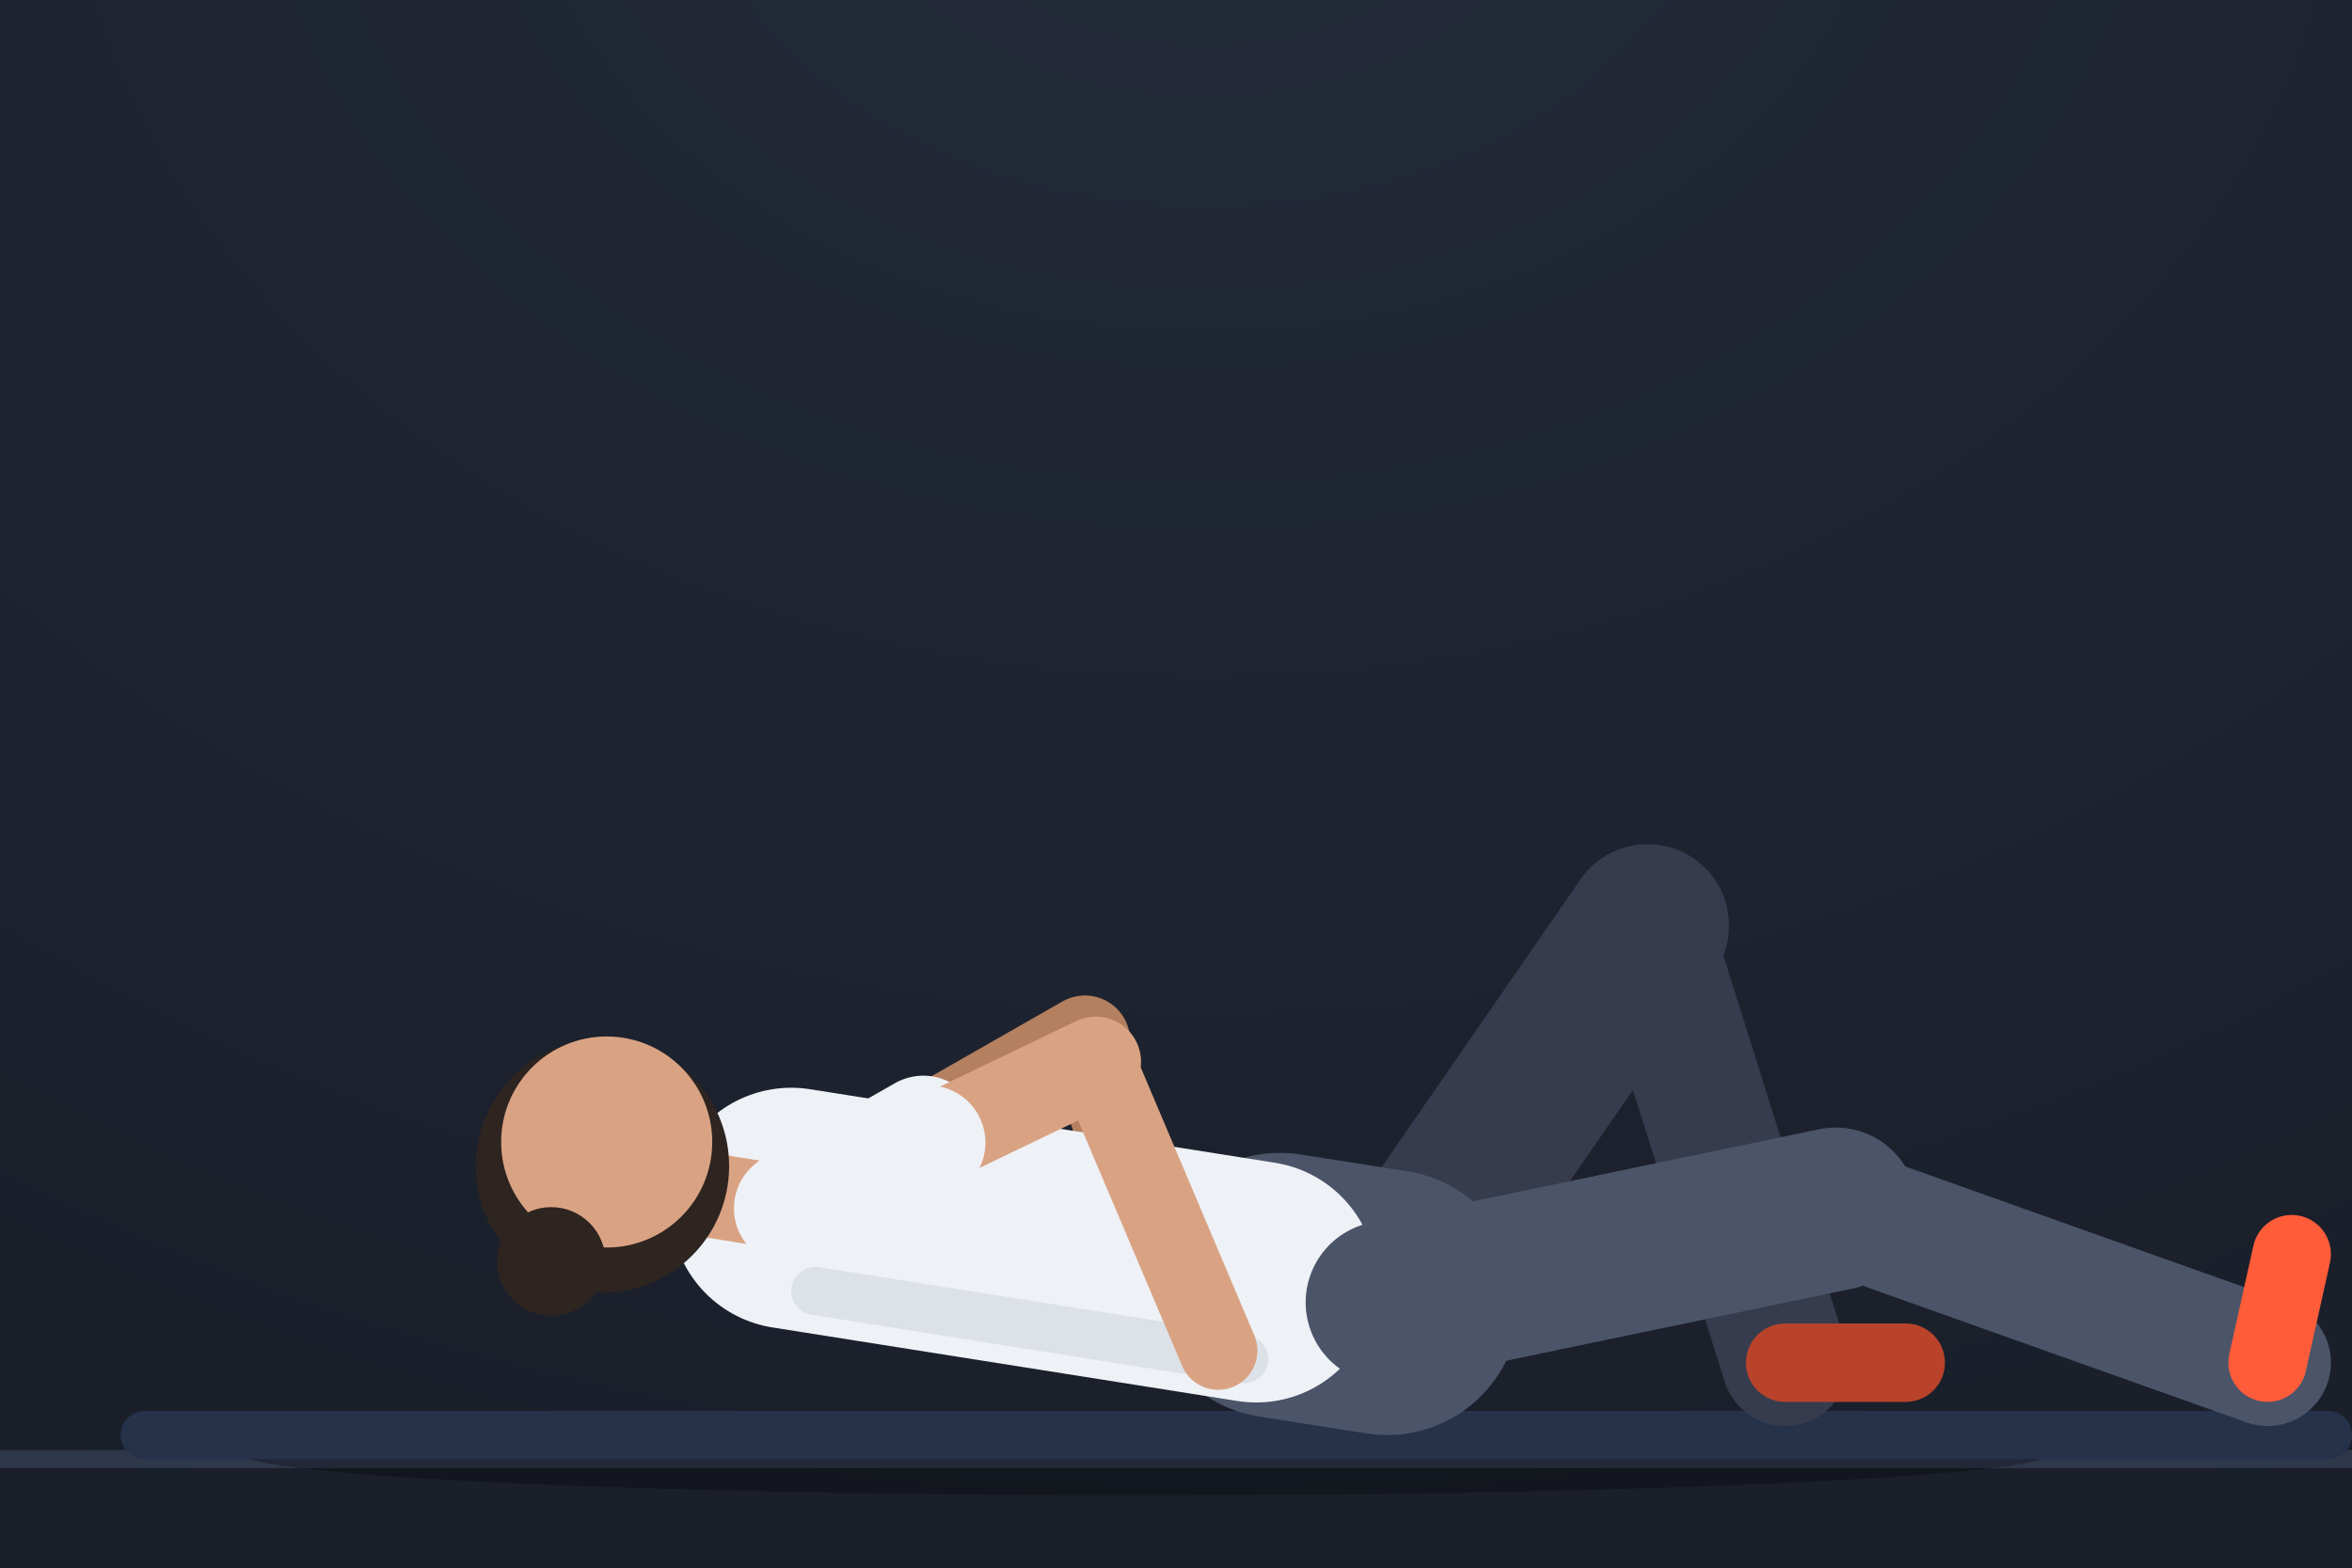
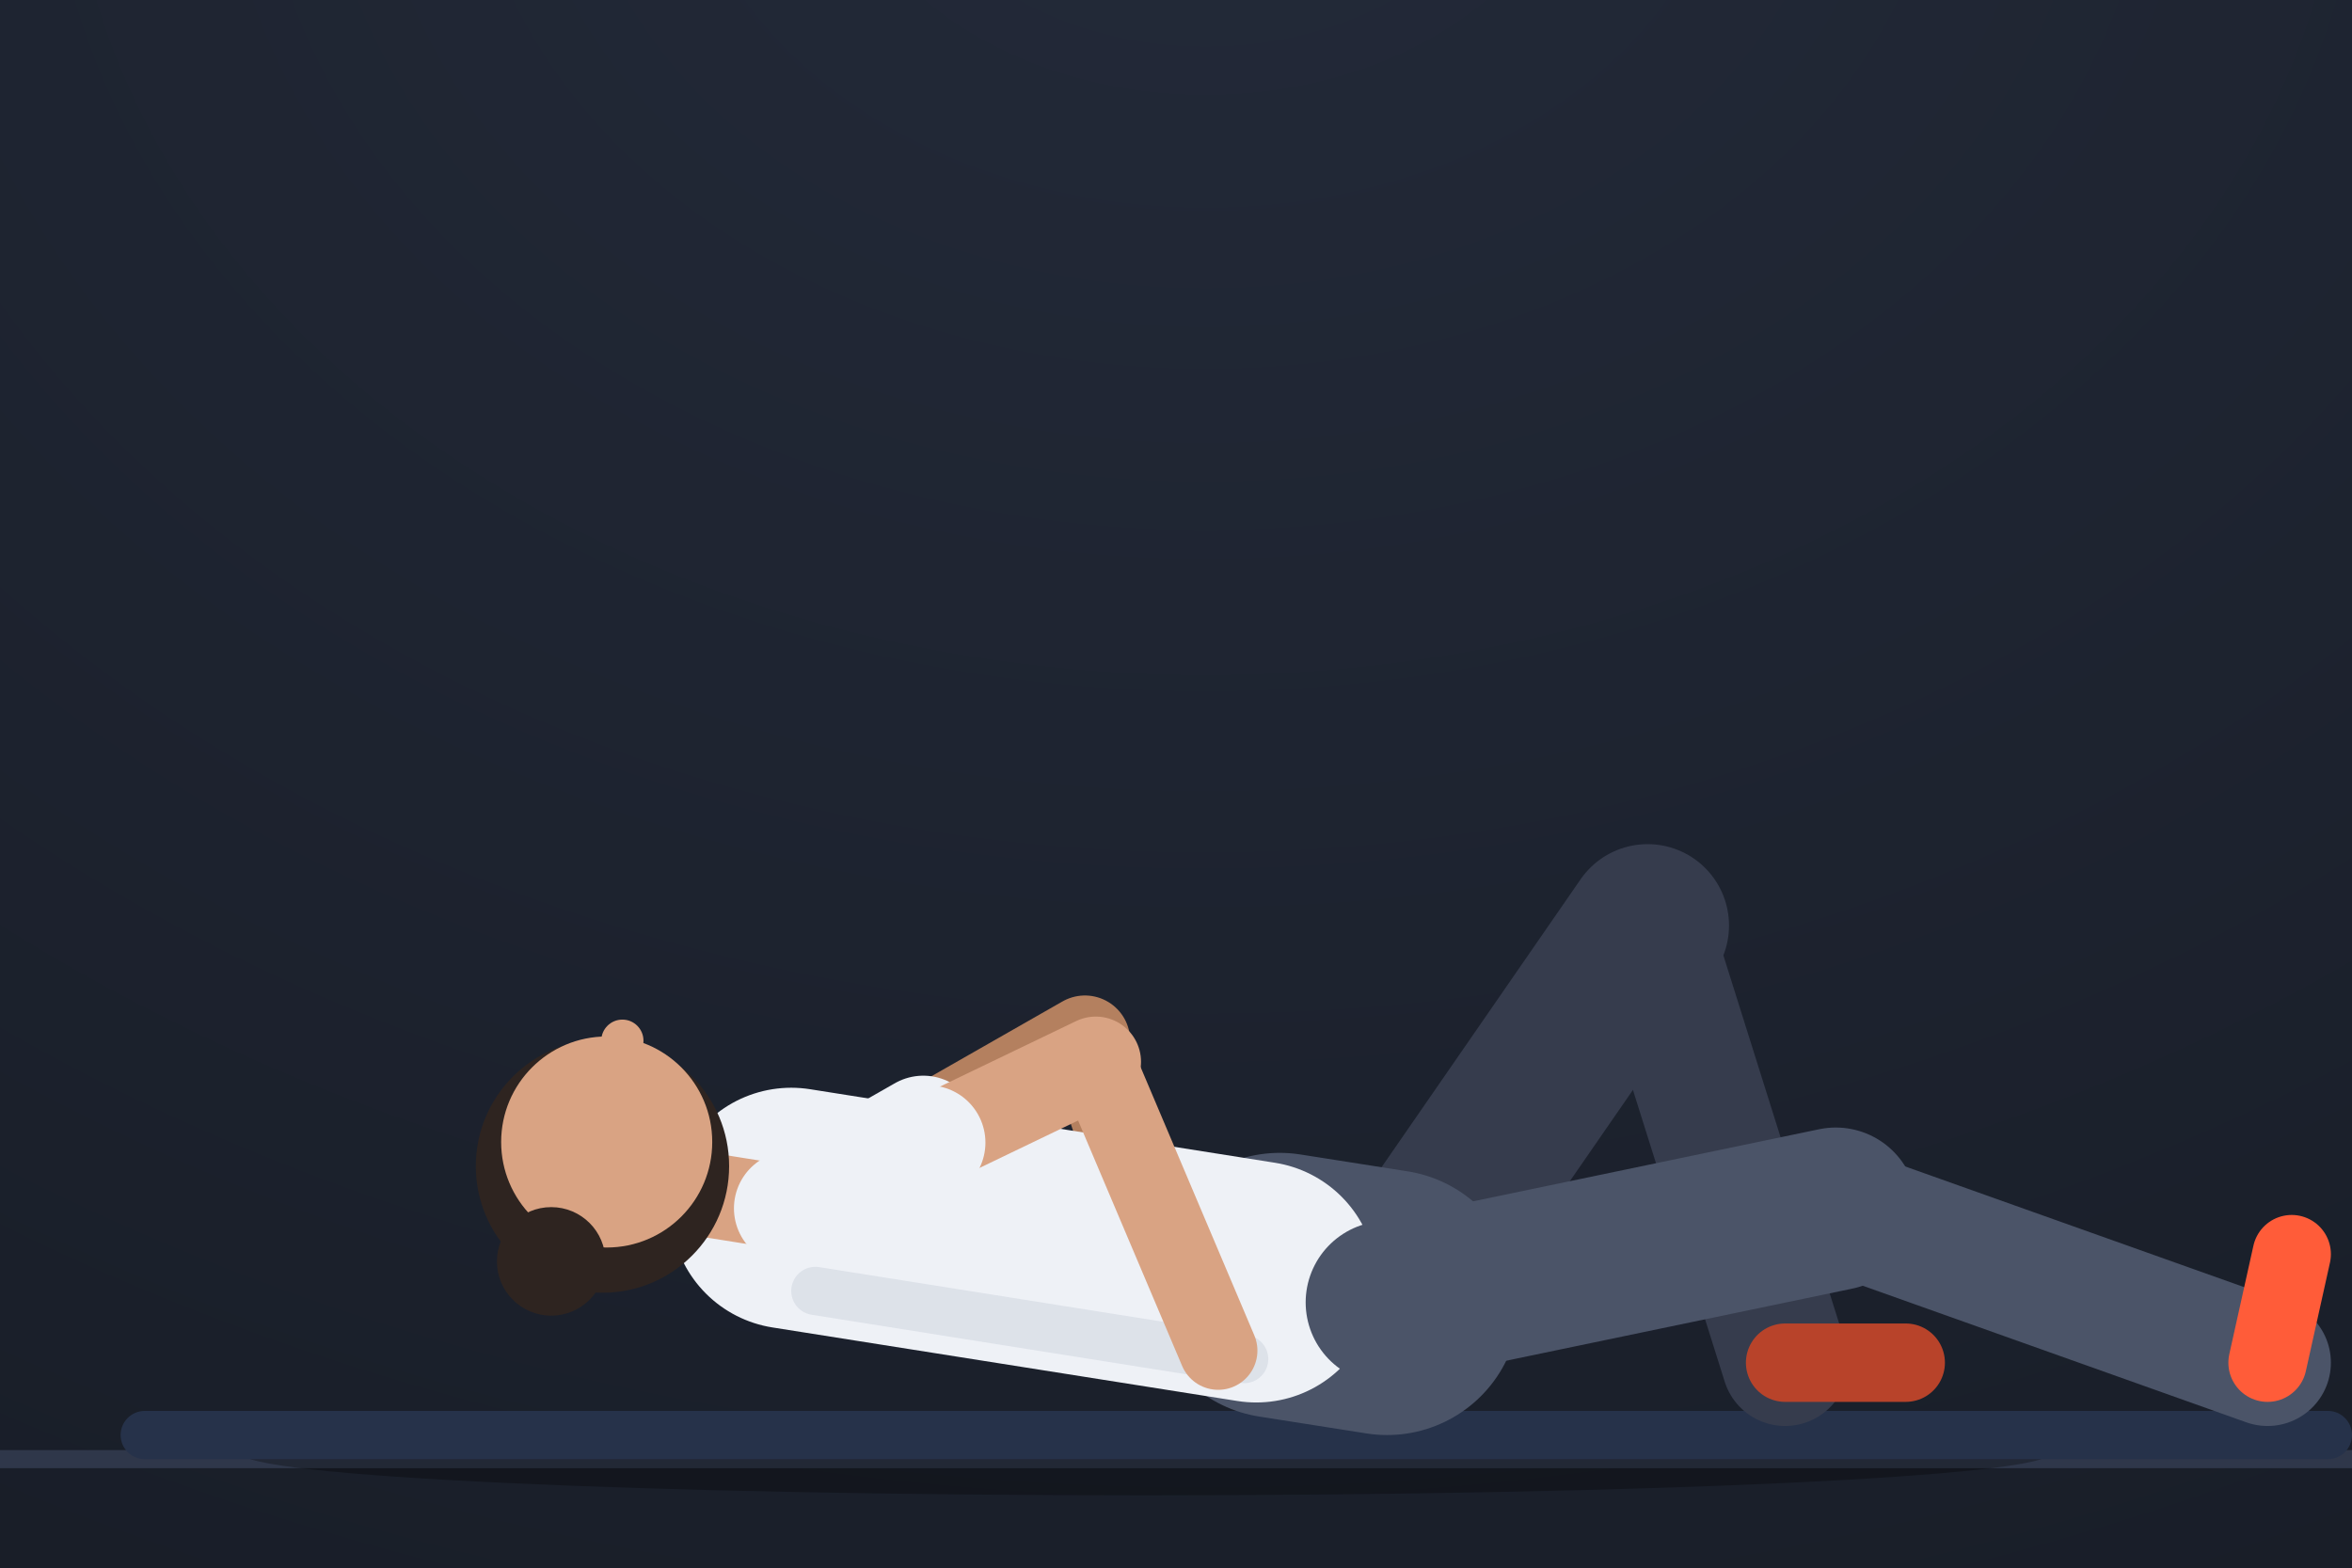
<svg xmlns="http://www.w3.org/2000/svg" viewBox="100 112 390 260" width="600" height="400" role="img" aria-label="McGill curl-up">
  <defs>
    <radialGradient id="bg" cx="50%" cy="30%" r="80%">
      <stop offset="0" stop-color="#232a39" />
      <stop offset="1" stop-color="#141820" />
    </radialGradient>
  </defs>
  <rect x="-100" y="-100" width="800" height="600" fill="url(#bg)" />
  <line x1="30" y1="354" x2="570" y2="354" stroke="#2f374a" stroke-width="3" stroke-linecap="round" />
  <ellipse cx="290.0" cy="353" rx="150" ry="7" fill="#000" opacity="0.28" />
  <rect x="120" y="346" width="370" height="8" rx="4" fill="#26324a" />
  <path d="M231.2 312.4 L279.9 284.6" stroke="#b4805f" stroke-width="15" stroke-linecap="round" stroke-linejoin="round" fill="none" />
  <path d="M231.2 312.4 L253.1 299.9" stroke="#eef1f6" stroke-width="19" stroke-linecap="round" stroke-linejoin="round" fill="none" />
  <path d="M279.9 284.6 L296.0 334.0" stroke="#b4805f" stroke-width="13" stroke-linecap="round" stroke-linejoin="round" fill="none" />
  <path d="M330.0 328.0 L373.2 265.5" stroke="#363c4d" stroke-width="27" stroke-linecap="round" stroke-linejoin="round" fill="none" />
  <path d="M373.2 265.5 L396.0 338.0" stroke="#363c4d" stroke-width="21" stroke-linecap="round" stroke-linejoin="round" fill="none" />
  <path d="M396.0 338.0 L416.0 338.0" stroke="#b8432a" stroke-width="13" stroke-linecap="round" stroke-linejoin="round" fill="none" />
  <path d="M330.0 328.0 L312.2 325.2" stroke="#4b5468" stroke-width="44" stroke-linecap="round" stroke-linejoin="round" fill="none" />
  <path d="M308.3 324.6 L231.2 312.4" stroke="#eef1f6" stroke-width="40" stroke-linecap="round" stroke-linejoin="round" fill="none" />
  <path d="M308.3 324.6 L237.2 313.3" stroke="#cfd5df" stroke-width="8" stroke-linecap="round" stroke-linejoin="round" fill="none" opacity="0.55" transform="translate(-2.0 12.8)" />
  <path d="M231.2 312.4 L217.4 310.2" stroke="#d9a383" stroke-width="14" stroke-linecap="round" stroke-linejoin="round" fill="none" />
  <circle cx="199.9" cy="305.4" r="21" fill="#2e2420" />
  <circle cx="200.6" cy="301.4" r="17.5" fill="#d9a383" />
+   <circle cx="203.2" cy="284.6" r="3.5" fill="#d9a383" />
  <circle cx="191.4" cy="321.2" r="9" fill="#2e2420" />
  <path d="M330.0 328.0 L404.4 312.5" stroke="#4b5468" stroke-width="27" stroke-linecap="round" stroke-linejoin="round" fill="none" />
  <path d="M404.4 312.5 L476.0 338.0" stroke="#4b5468" stroke-width="21" stroke-linecap="round" stroke-linejoin="round" fill="none" />
  <path d="M476.0 338.0 L480.0 320.0" stroke="#ff5c39" stroke-width="13" stroke-linecap="round" stroke-linejoin="round" fill="none" />
  <path d="M231.2 312.4 L281.7 288.1" stroke="#d9a383" stroke-width="15" stroke-linecap="round" stroke-linejoin="round" fill="none" />
  <path d="M231.2 312.4 L253.9 301.5" stroke="#eef1f6" stroke-width="19" stroke-linecap="round" stroke-linejoin="round" fill="none" />
  <path d="M281.7 288.1 L302.0 336.0" stroke="#d9a383" stroke-width="13" stroke-linecap="round" stroke-linejoin="round" fill="none" />
</svg>
